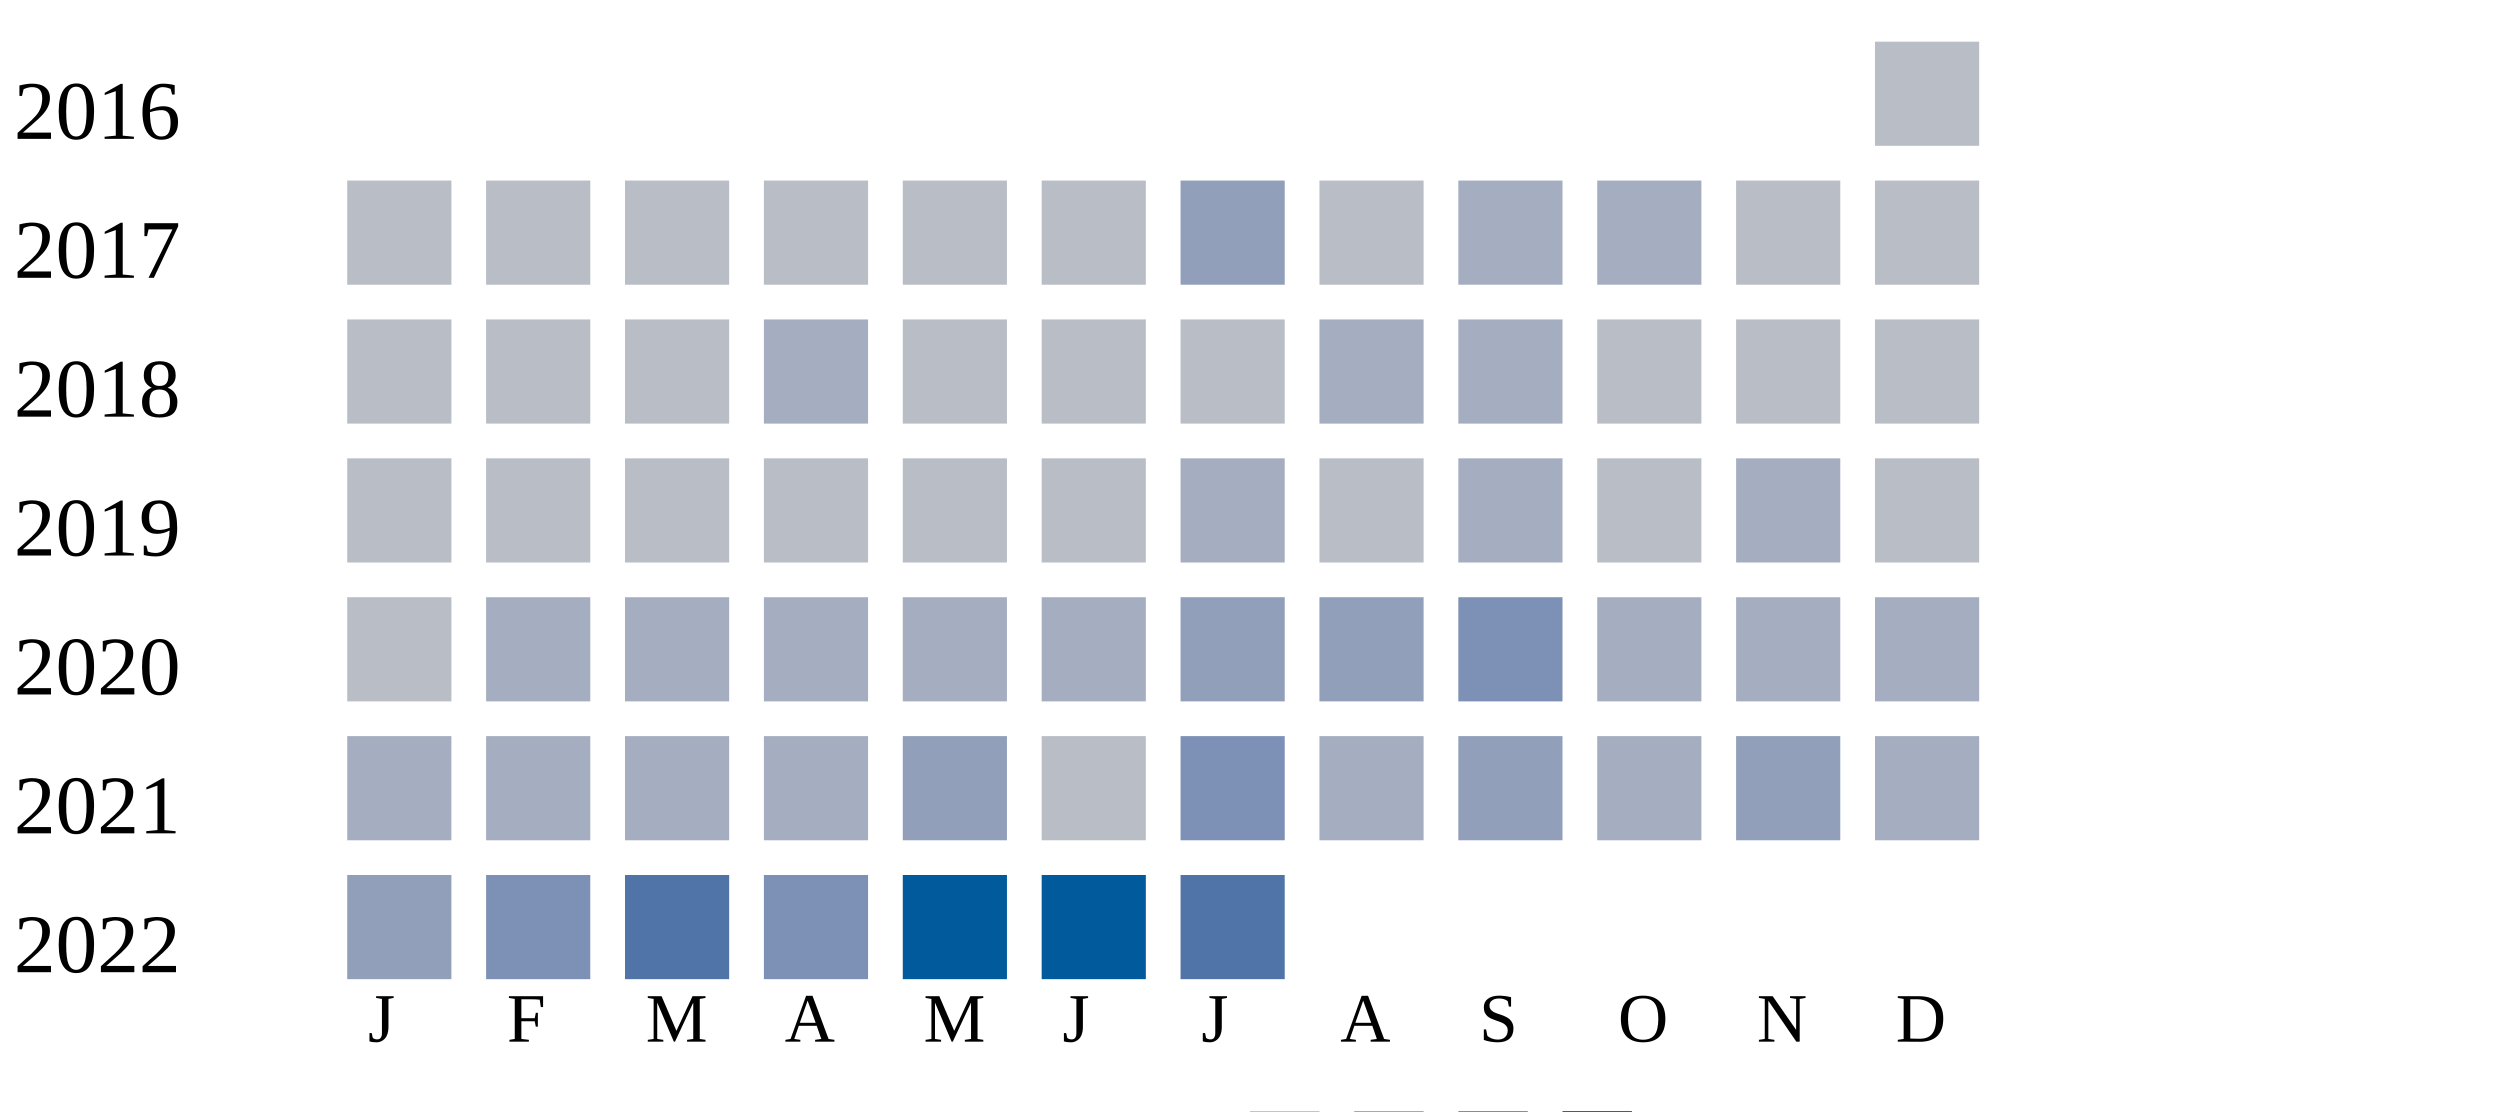
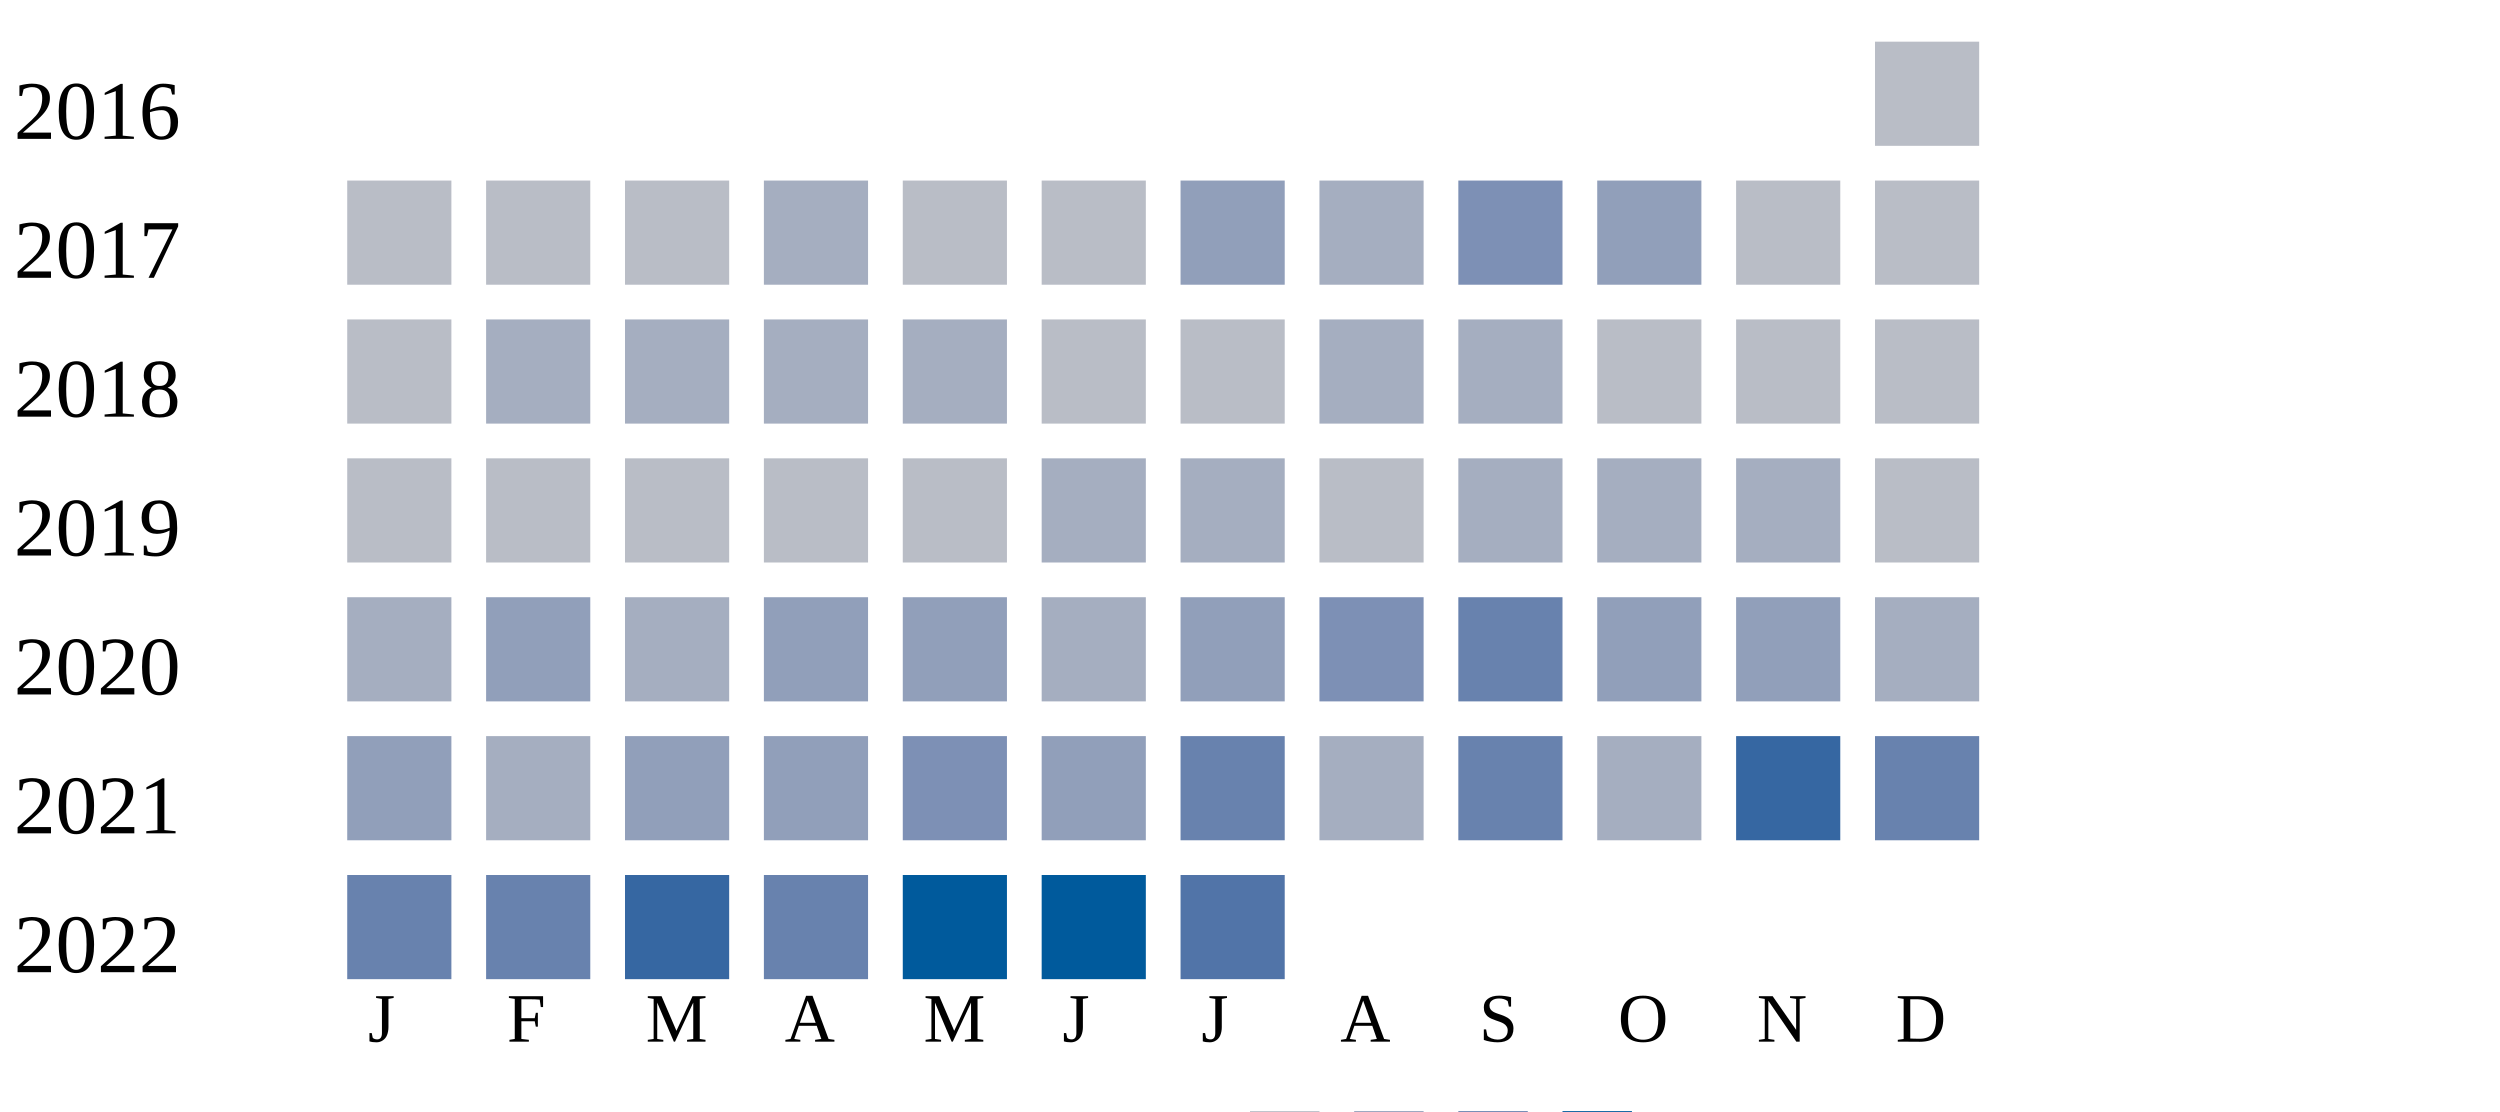
<svg xmlns="http://www.w3.org/2000/svg" width="360" height="160">
  <g transform="translate(0 0)">
    <text x="2" y="20">2016</text>
    <rect x="270" y="6" width="15" height="15" fill="#b9bdc6" />
  </g>
  <g transform="translate(0 20)">
    <text x="2" y="20">2017</text>
    <rect x="50" y="6" width="15" height="15" fill="#b9bdc6" />
    <rect x="70" y="6" width="15" height="15" fill="#b9bdc6" />
    <rect x="90" y="6" width="15" height="15" fill="#b9bdc6" />
-     <rect x="110" y="6" width="15" height="15" fill="#b9bdc6" />
+     <rect x="110" y="6" width="15" height="15" fill="#a5aec0" />
    <rect x="130" y="6" width="15" height="15" fill="#b9bdc6" />
    <rect x="150" y="6" width="15" height="15" fill="#b9bdc6" />
    <rect x="170" y="6" width="15" height="15" fill="#919fba" />
-     <rect x="190" y="6" width="15" height="15" fill="#b9bdc6" />
-     <rect x="210" y="6" width="15" height="15" fill="#a5aec0" />
-     <rect x="230" y="6" width="15" height="15" fill="#a5aec0" />
+     <rect x="190" y="6" width="15" height="15" fill="#a5aec0" />
+     <rect x="210" y="6" width="15" height="15" fill="#7d90b5" />
+     <rect x="230" y="6" width="15" height="15" fill="#919fba" />
    <rect x="250" y="6" width="15" height="15" fill="#b9bdc6" />
    <rect x="270" y="6" width="15" height="15" fill="#b9bdc6" />
  </g>
  <g transform="translate(0 40)">
    <text x="2" y="20">2018</text>
    <rect x="50" y="6" width="15" height="15" fill="#b9bdc6" />
-     <rect x="70" y="6" width="15" height="15" fill="#b9bdc6" />
-     <rect x="90" y="6" width="15" height="15" fill="#b9bdc6" />
+     <rect x="70" y="6" width="15" height="15" fill="#a5aec0" />
+     <rect x="90" y="6" width="15" height="15" fill="#a5aec0" />
    <rect x="110" y="6" width="15" height="15" fill="#a5aec0" />
-     <rect x="130" y="6" width="15" height="15" fill="#b9bdc6" />
+     <rect x="130" y="6" width="15" height="15" fill="#a5aec0" />
    <rect x="150" y="6" width="15" height="15" fill="#b9bdc6" />
    <rect x="170" y="6" width="15" height="15" fill="#b9bdc6" />
    <rect x="190" y="6" width="15" height="15" fill="#a5aec0" />
    <rect x="210" y="6" width="15" height="15" fill="#a5aec0" />
    <rect x="230" y="6" width="15" height="15" fill="#b9bdc6" />
    <rect x="250" y="6" width="15" height="15" fill="#b9bdc6" />
    <rect x="270" y="6" width="15" height="15" fill="#b9bdc6" />
  </g>
  <g transform="translate(0 60)">
    <text x="2" y="20">2019</text>
    <rect x="50" y="6" width="15" height="15" fill="#b9bdc6" />
    <rect x="70" y="6" width="15" height="15" fill="#b9bdc6" />
    <rect x="90" y="6" width="15" height="15" fill="#b9bdc6" />
    <rect x="110" y="6" width="15" height="15" fill="#b9bdc6" />
    <rect x="130" y="6" width="15" height="15" fill="#b9bdc6" />
-     <rect x="150" y="6" width="15" height="15" fill="#b9bdc6" />
+     <rect x="150" y="6" width="15" height="15" fill="#a5aec0" />
    <rect x="170" y="6" width="15" height="15" fill="#a5aec0" />
    <rect x="190" y="6" width="15" height="15" fill="#b9bdc6" />
    <rect x="210" y="6" width="15" height="15" fill="#a5aec0" />
-     <rect x="230" y="6" width="15" height="15" fill="#b9bdc6" />
+     <rect x="230" y="6" width="15" height="15" fill="#a5aec0" />
    <rect x="250" y="6" width="15" height="15" fill="#a5aec0" />
    <rect x="270" y="6" width="15" height="15" fill="#b9bdc6" />
  </g>
  <g transform="translate(0 80)">
    <text x="2" y="20">2020</text>
-     <rect x="50" y="6" width="15" height="15" fill="#b9bdc6" />
-     <rect x="70" y="6" width="15" height="15" fill="#a5aec0" />
+     <rect x="50" y="6" width="15" height="15" fill="#a5aec0" />
+     <rect x="70" y="6" width="15" height="15" fill="#919fba" />
    <rect x="90" y="6" width="15" height="15" fill="#a5aec0" />
-     <rect x="110" y="6" width="15" height="15" fill="#a5aec0" />
-     <rect x="130" y="6" width="15" height="15" fill="#a5aec0" />
+     <rect x="110" y="6" width="15" height="15" fill="#919fba" />
+     <rect x="130" y="6" width="15" height="15" fill="#919fba" />
    <rect x="150" y="6" width="15" height="15" fill="#a5aec0" />
    <rect x="170" y="6" width="15" height="15" fill="#919fba" />
-     <rect x="190" y="6" width="15" height="15" fill="#919fba" />
-     <rect x="210" y="6" width="15" height="15" fill="#7d90b5" />
-     <rect x="230" y="6" width="15" height="15" fill="#a5aec0" />
-     <rect x="250" y="6" width="15" height="15" fill="#a5aec0" />
+     <rect x="190" y="6" width="15" height="15" fill="#7d90b5" />
+     <rect x="210" y="6" width="15" height="15" fill="#6882ae" />
+     <rect x="230" y="6" width="15" height="15" fill="#919fba" />
+     <rect x="250" y="6" width="15" height="15" fill="#919fba" />
    <rect x="270" y="6" width="15" height="15" fill="#a5aec0" />
  </g>
  <g transform="translate(0 100)">
    <text x="2" y="20">2021</text>
-     <rect x="50" y="6" width="15" height="15" fill="#a5aec0" />
+     <rect x="50" y="6" width="15" height="15" fill="#919fba" />
    <rect x="70" y="6" width="15" height="15" fill="#a5aec0" />
-     <rect x="90" y="6" width="15" height="15" fill="#a5aec0" />
-     <rect x="110" y="6" width="15" height="15" fill="#a5aec0" />
-     <rect x="130" y="6" width="15" height="15" fill="#919fba" />
-     <rect x="150" y="6" width="15" height="15" fill="#b9bdc6" />
-     <rect x="170" y="6" width="15" height="15" fill="#7d90b5" />
+     <rect x="90" y="6" width="15" height="15" fill="#919fba" />
+     <rect x="110" y="6" width="15" height="15" fill="#919fba" />
+     <rect x="130" y="6" width="15" height="15" fill="#7d90b5" />
+     <rect x="150" y="6" width="15" height="15" fill="#919fba" />
+     <rect x="170" y="6" width="15" height="15" fill="#6882ae" />
    <rect x="190" y="6" width="15" height="15" fill="#a5aec0" />
-     <rect x="210" y="6" width="15" height="15" fill="#919fba" />
+     <rect x="210" y="6" width="15" height="15" fill="#6882ae" />
    <rect x="230" y="6" width="15" height="15" fill="#a5aec0" />
-     <rect x="250" y="6" width="15" height="15" fill="#919fba" />
-     <rect x="270" y="6" width="15" height="15" fill="#a5aec0" />
+     <rect x="250" y="6" width="15" height="15" fill="#3667a2" />
+     <rect x="270" y="6" width="15" height="15" fill="#6882ae" />
  </g>
  <g transform="translate(0 120)">
    <text x="2" y="20">2022</text>
-     <rect x="50" y="6" width="15" height="15" fill="#919fba" />
-     <rect x="70" y="6" width="15" height="15" fill="#7d90b5" />
-     <rect x="90" y="6" width="15" height="15" fill="#5174a8" />
-     <rect x="110" y="6" width="15" height="15" fill="#7d90b5" />
+     <rect x="50" y="6" width="15" height="15" fill="#6882ae" />
+     <rect x="70" y="6" width="15" height="15" fill="#6882ae" />
+     <rect x="90" y="6" width="15" height="15" fill="#3667a2" />
+     <rect x="110" y="6" width="15" height="15" fill="#6882ae" />
    <rect x="130" y="6" width="15" height="15" fill="#005a9c" />
    <rect x="150" y="6" width="15" height="15" fill="#005a9c" />
    <rect x="170" y="6" width="15" height="15" fill="#5174a8" />
  </g>
  <text style="font-size: 10px; text-align: center" x="53" y="150">J</text>
  <text style="font-size: 10px; text-align: center" x="73" y="150">F</text>
  <text style="font-size: 10px; text-align: center" x="93" y="150">M</text>
  <text style="font-size: 10px; text-align: center" x="113" y="150">A</text>
  <text style="font-size: 10px; text-align: center" x="133" y="150">M</text>
  <text style="font-size: 10px; text-align: center" x="153" y="150">J</text>
  <text style="font-size: 10px; text-align: center" x="173" y="150">J</text>
  <text style="font-size: 10px; text-align: center" x="193" y="150">A</text>
  <text style="font-size: 10px; text-align: center" x="213" y="150">S</text>
  <text style="font-size: 10px; text-align: center" x="233" y="150">O</text>
  <text style="font-size: 10px; text-align: center" x="253" y="150">N</text>
  <text style="font-size: 10px; text-align: center" x="273" y="150">D</text>
  <text style="font-size: 10px;" x="155" y="169">Less</text>
  <rect fill="#b9bdc6" width="10" height="10" x="180" y="160" />
  <rect fill="#919fba" width="10" height="10" x="195" y="160" />
  <rect fill="#6882ae" width="10" height="10" x="210" y="160" />
  <rect fill="#005a9c" width="10" height="10" x="225" y="160" />
  <text x="240" y="169" style="font-size: 10px;">More</text>
</svg>
